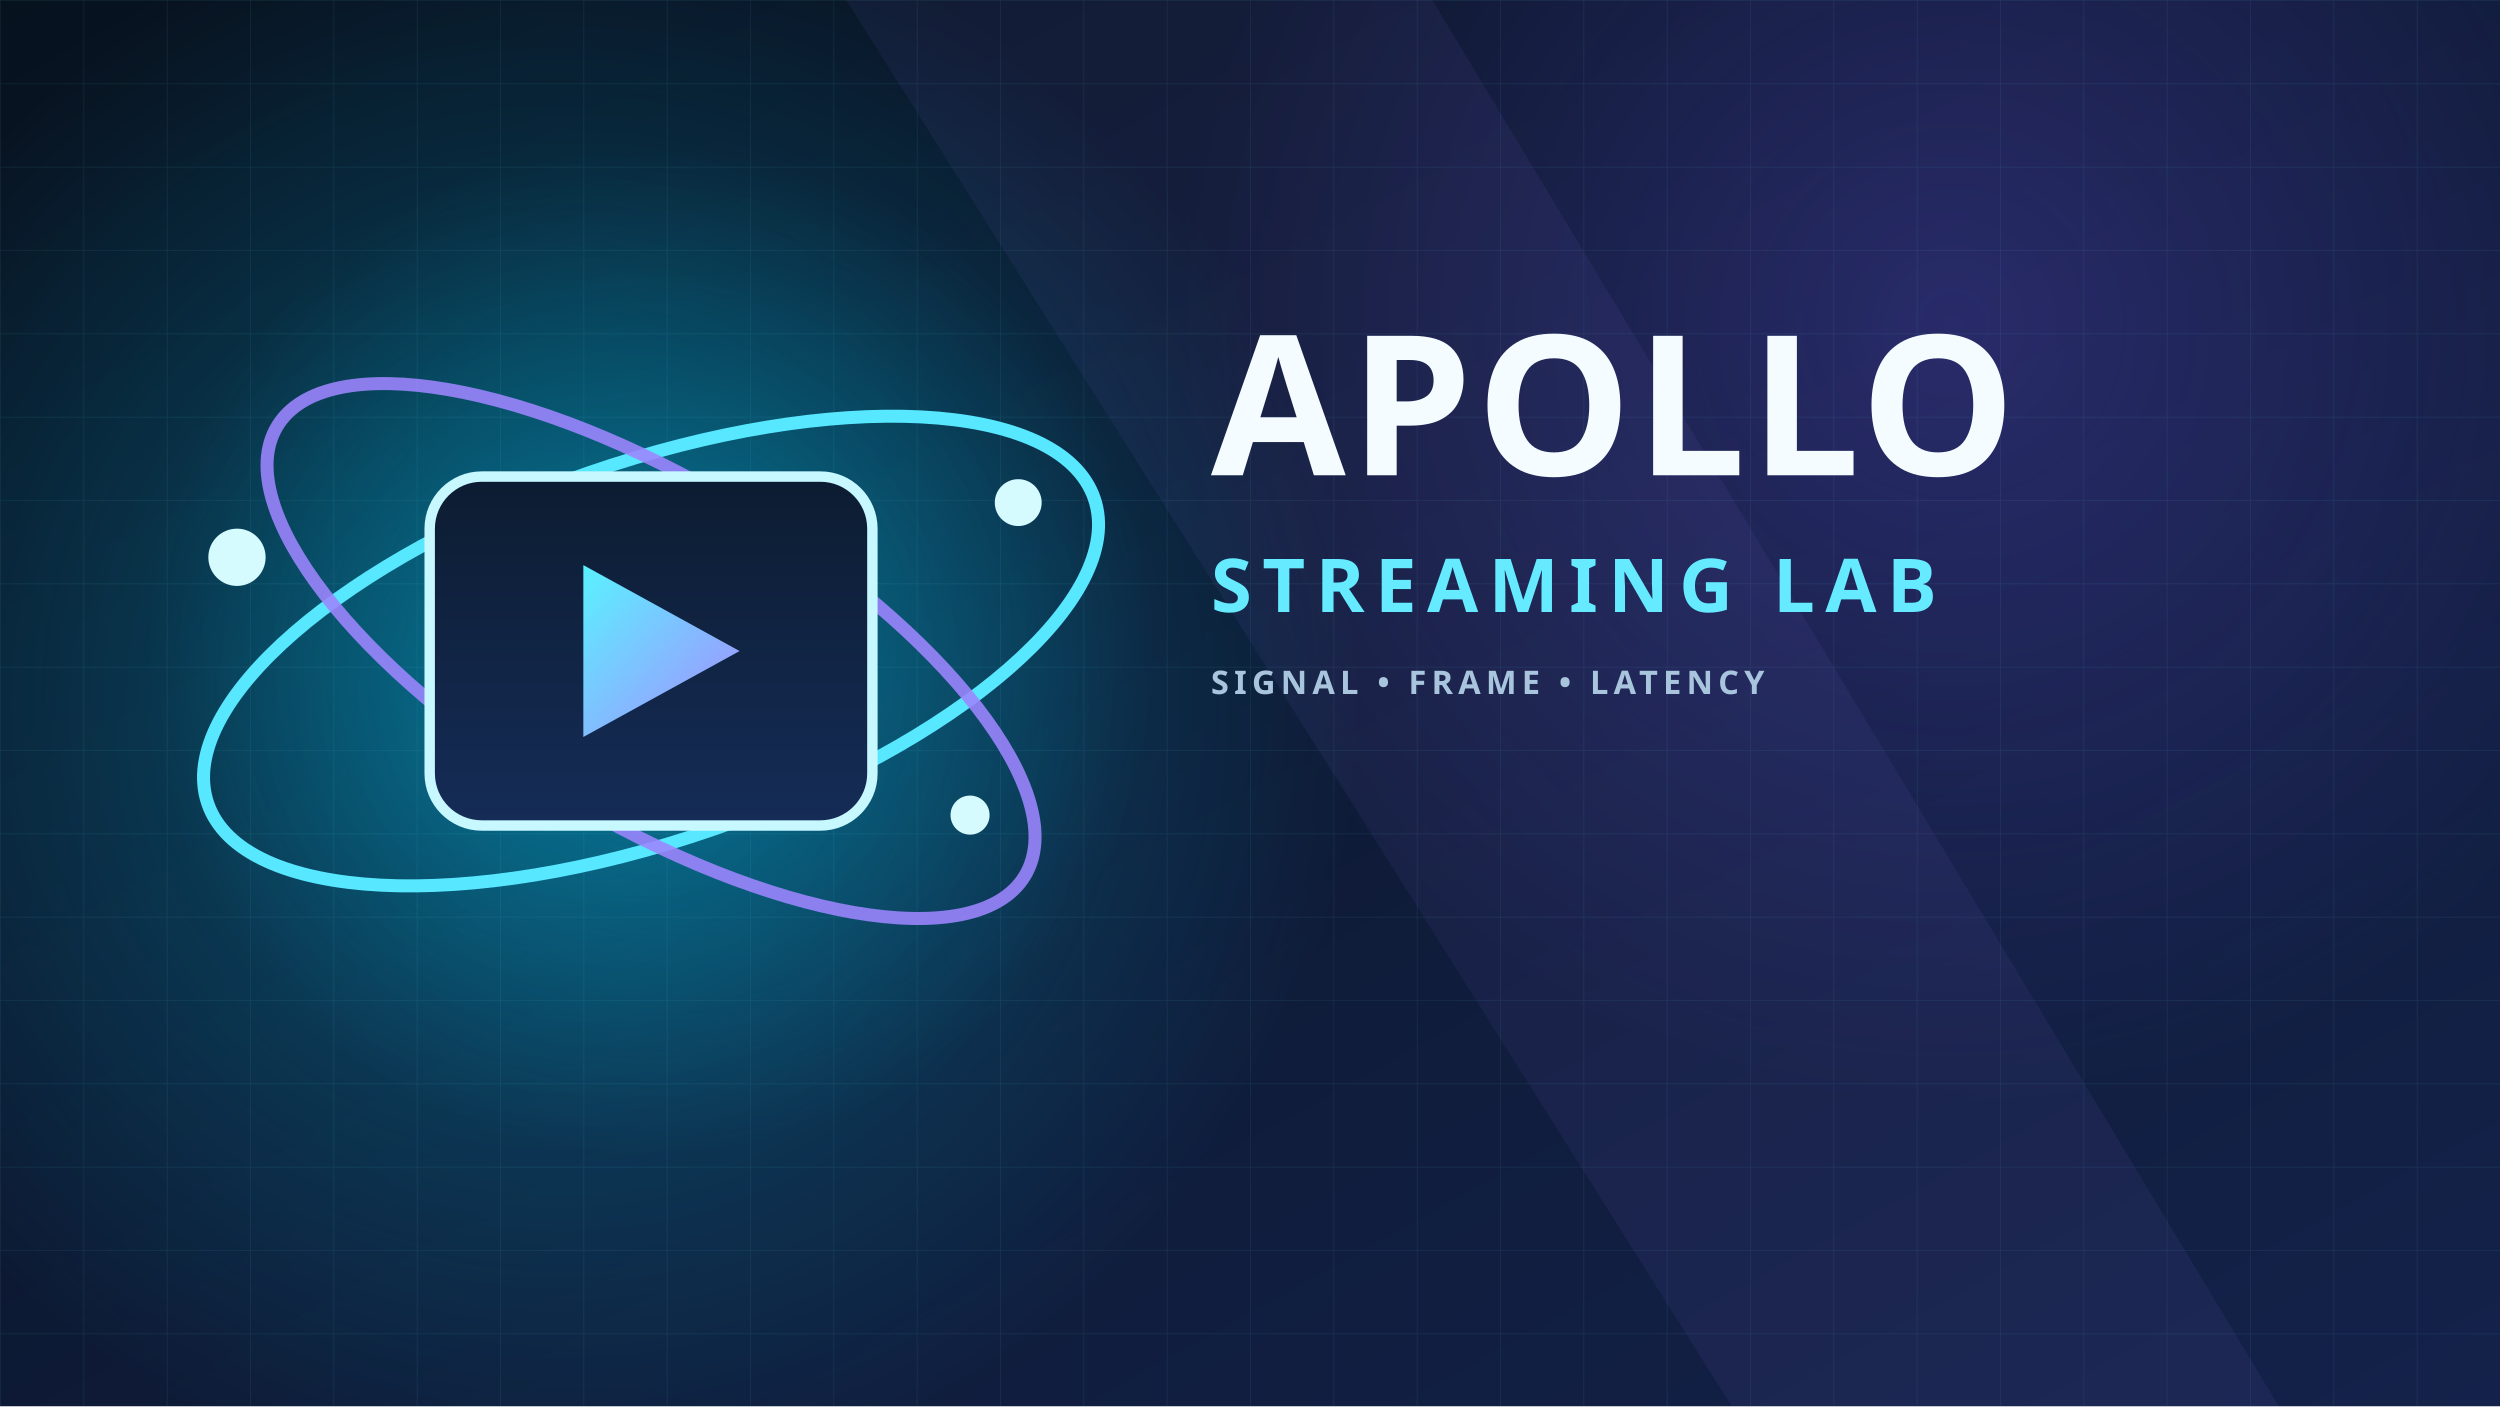
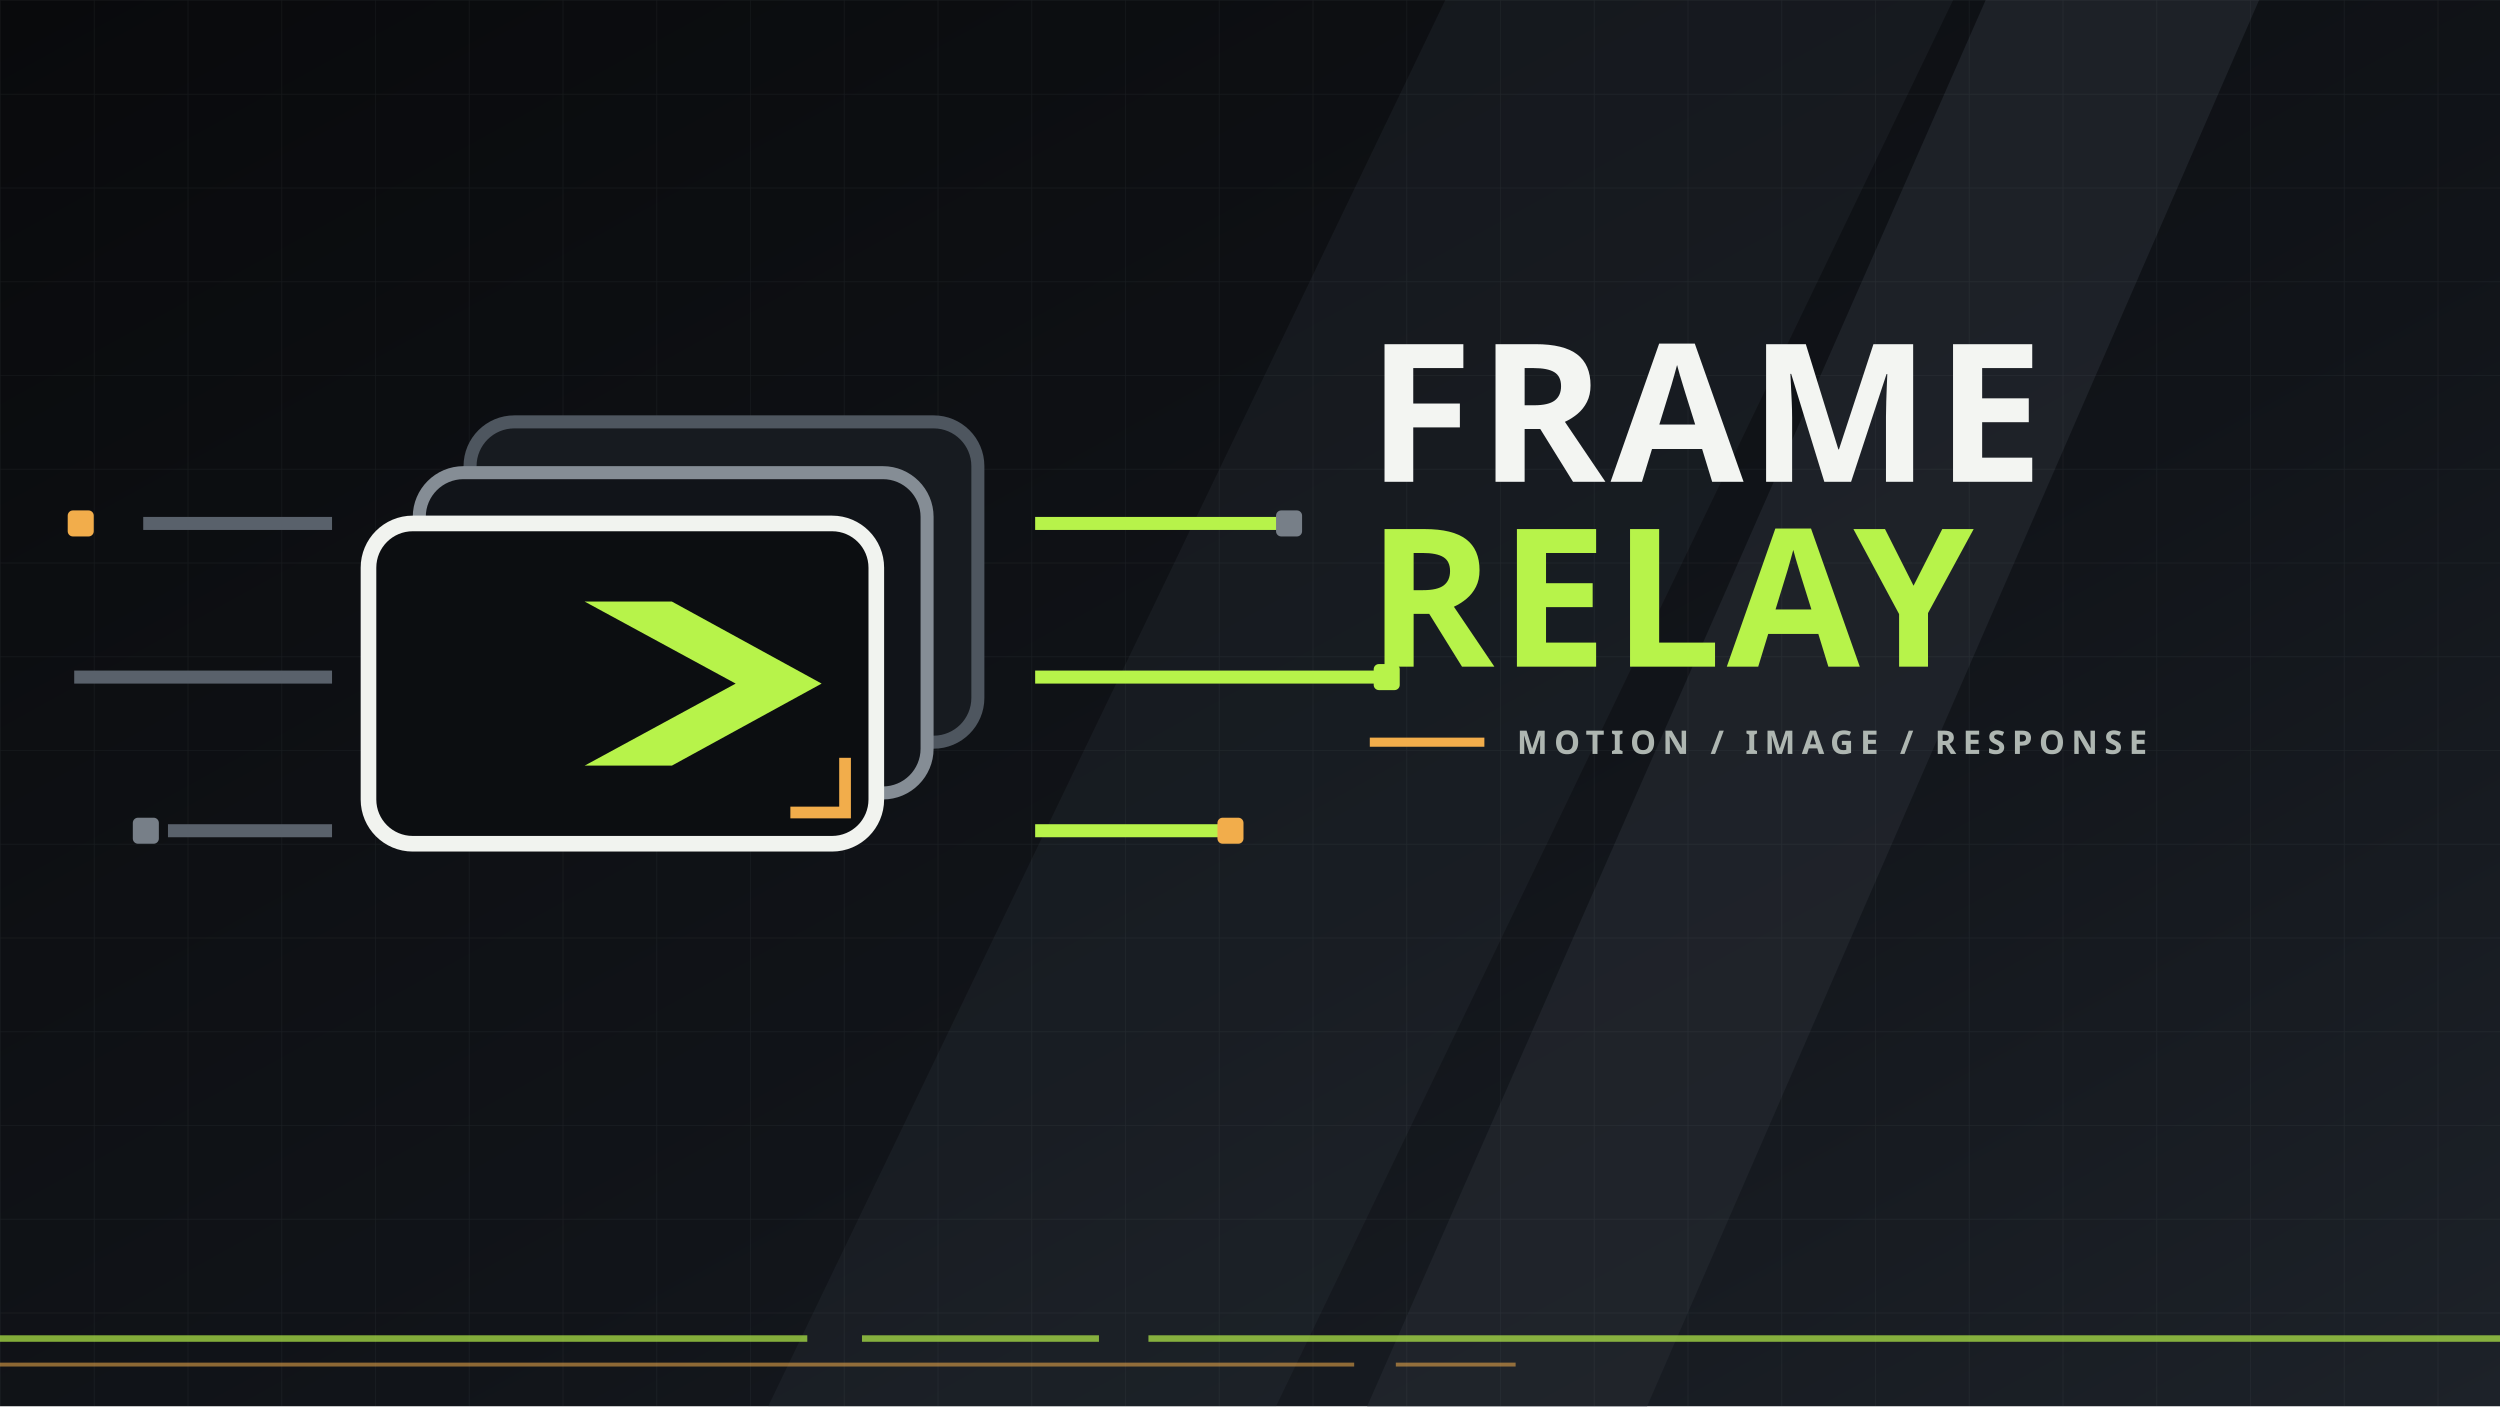
<svg xmlns="http://www.w3.org/2000/svg" width="1920" height="1080" viewBox="0 0 1920 1080">
  <defs>
-     <linearGradient id="background" x1="0" y1="0" x2="1" y2="1">
-       <stop offset="0" stop-color="#07121f" />
-       <stop offset="1" stop-color="#14224b" />
+     <linearGradient id="graphite" x1="0" y1="0" x2="1" y2="1">
+       <stop offset="0" stop-color="#090a0c" />
+       <stop offset=".58" stop-color="#111419" />
+       <stop offset="1" stop-color="#1d2229" />
    </linearGradient>
-     <linearGradient id="screen" x1="0" y1="0" x2="0" y2="1">
-       <stop offset="0" stop-color="#0c1c31" />
-       <stop offset="1" stop-color="#152c57" />
-     </linearGradient>
-     <linearGradient id="signal" x1="0" y1="0" x2="1" y2="1">
-       <stop offset="0" stop-color="#59f2ff" />
-       <stop offset="1" stop-color="#a78bff" />
-     </linearGradient>
-     <radialGradient id="cyanGlow">
-       <stop offset="0" stop-color="#00d8ff" stop-opacity=".32" />
-       <stop offset="1" stop-color="#00d8ff" stop-opacity="0" />
-     </radialGradient>
-     <radialGradient id="violetGlow">
-       <stop offset="0" stop-color="#765bff" stop-opacity=".26" />
-       <stop offset="1" stop-color="#765bff" stop-opacity="0" />
-     </radialGradient>
-     <pattern id="grid" width="64" height="64" patternUnits="userSpaceOnUse">
-       <path d="M64 0H0V64" fill="none" stroke="#73e7ff" stroke-opacity=".10" />
+     <pattern id="grid" width="72" height="72" patternUnits="userSpaceOnUse">
+       <path d="M72 0H0V72" fill="none" stroke="#aeb6b1" stroke-opacity=".08" />
    </pattern>
  </defs>
-   <g id="background-layer">
-     <rect width="1920" height="1080" fill="url(#background)" />
-     <circle cx="430" cy="540" r="620" fill="url(#cyanGlow)" />
-     <circle cx="1500" cy="250" r="600" fill="url(#violetGlow)" />
+   <g id="background">
+     <rect width="1920" height="1080" fill="url(#graphite)" />
+     <path d="M1110 0h390L980 1080H590z" fill="#343b44" opacity=".22" />
+     <path d="M1525 0h210l-470 1080h-215z" fill="#22272e" opacity=".72" />
    <rect width="1920" height="1080" fill="url(#grid)" />
-     <path d="M650 0h450l650 1080h-420z" fill="#9a7bff" opacity=".07" />
-     <path d="M0 1058h710m65 0h115m40 0h990" fill="none" stroke="url(#signal)" stroke-width="6" opacity=".65" />
+     <path d="M0 1028h620m42 0h182m38 0h1038" fill="none" stroke="#b7f34a" stroke-width="5" opacity=".68" />
+     <path d="M0 1048h1040m32 0h92" fill="none" stroke="#f2ad4b" stroke-width="3" opacity=".55" />
  </g>
-   <g id="orbital-display-emblem" transform="translate(500 500)">
-     <circle r="390" fill="url(#cyanGlow)" />
-     <ellipse rx="360" ry="145" fill="none" stroke="#57e8ff" stroke-width="10" transform="rotate(-19)" />
-     <ellipse rx="335" ry="130" fill="none" stroke="#9c86ff" stroke-width="10" opacity=".88" transform="rotate(31)" />
-     <rect x="-170" y="-134" width="340" height="268" rx="40" fill="url(#screen)" stroke="#c8f8ff" stroke-width="8" />
-     <path d="M-52-66 68 0-52 66z" fill="url(#signal)" />
-     <g fill="#d6fbff">
-       <circle cx="-318" cy="-72" r="22" />
-       <circle cx="282" cy="-114" r="18" />
-       <circle cx="245" cy="126" r="15" />
+   <g id="relay-mark" transform="translate(525 520)">
+     <g id="signal-lines" fill="none" stroke-linecap="square">
+       <path d="M-410-118h135m-188 118h188m-116 118h116" stroke="#59616b" stroke-width="10" />
+       <path d="M275-118h190M275 0h265M275 118h145" stroke="#b7f34a" stroke-width="10" />
+     </g>
+     <g id="signal-nodes">
+       <rect x="-473" y="-128" width="20" height="20" rx="4" fill="#f2ad4b" />
+       <rect x="-423" y="108" width="20" height="20" rx="4" fill="#777f88" />
+       <rect x="455" y="-128" width="20" height="20" rx="4" fill="#777f88" />
+       <rect x="530" y="-10" width="20" height="20" rx="4" fill="#b7f34a" />
+       <rect x="410" y="108" width="20" height="20" rx="4" fill="#f2ad4b" />
+     </g>
+     <g id="stacked-viewports">
+       <rect x="-164" y="-196" width="390" height="246" rx="34" fill="#171b20" stroke="#4e565f" stroke-width="10" />
+       <rect x="-203" y="-157" width="390" height="246" rx="34" fill="#111419" stroke="#858d95" stroke-width="10" />
+       <rect x="-242" y="-118" width="390" height="246" rx="34" fill="#0c0e11" stroke="#f1f3ef" stroke-width="12" />
+       <path d="M-76-58 40 5-76 68h67L106 5-9-58z" fill="#b7f34a" />
+       <path d="M82 104h42v-42" fill="none" stroke="#f2ad4b" stroke-width="9" />
    </g>
  </g>
-   <g id="wordmark" transform="translate(930 365)">
-     <text fill="#f4fcff" font-family="Segoe UI, sans-serif" font-size="150" font-weight="700" letter-spacing="3">APOLLO</text>
-     <text y="105" fill="#65eaff" font-family="Segoe UI, sans-serif" font-size="57" font-weight="600" letter-spacing="8">STREAMING LAB</text>
-     <text y="168" fill="#a9c5dd" font-family="Segoe UI, sans-serif" font-size="25" font-weight="700" letter-spacing="4">SIGNAL   •   FRAME   •   LATENCY</text>
+   <g id="wordmark" transform="translate(1050 370)">
+     <text fill="#f3f5f2" font-family="Segoe UI, sans-serif" font-size="148" font-weight="700" letter-spacing="4">FRAME</text>
+     <text y="142" fill="#b7f34a" font-family="Segoe UI, sans-serif" font-size="148" font-weight="700" letter-spacing="4">RELAY</text>
+     <path d="M2 200h88" stroke="#f2ad4b" stroke-width="7" />
+     <text x="115" y="209" fill="#aeb6b1" font-family="Segoe UI, sans-serif" font-size="25" font-weight="600" letter-spacing="5">MOTION / IMAGE / RESPONSE</text>
  </g>
</svg>
